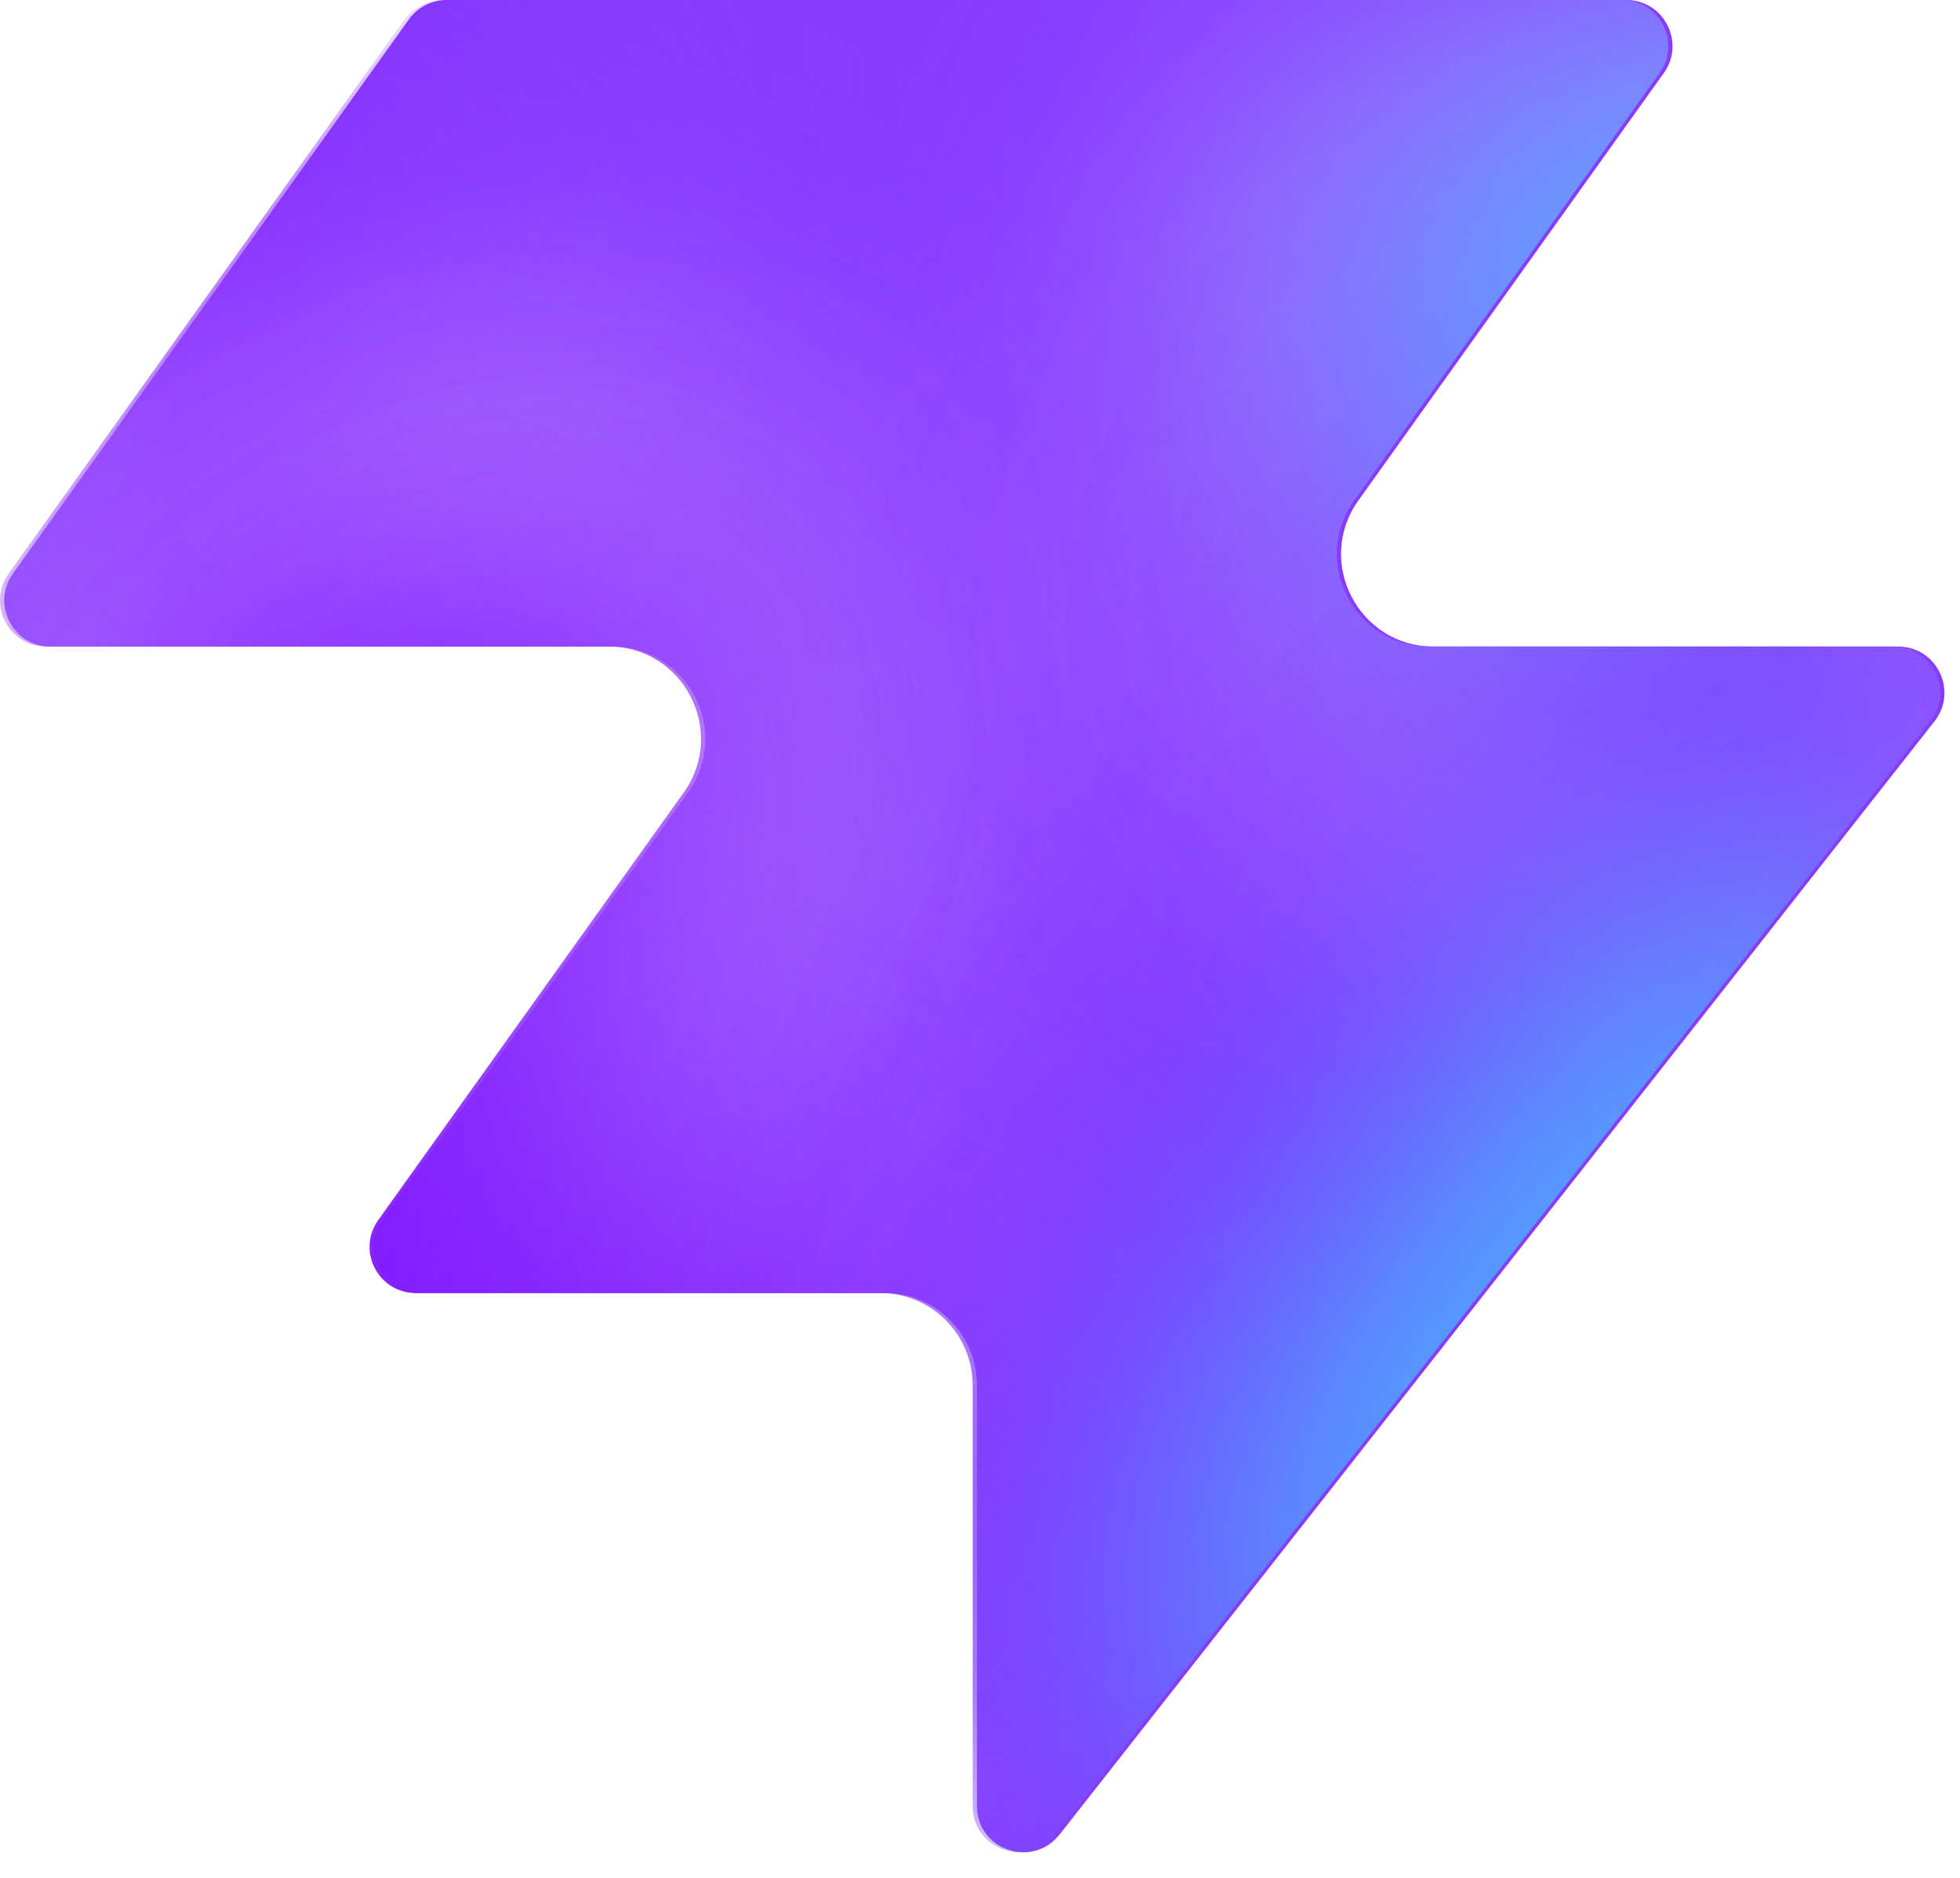
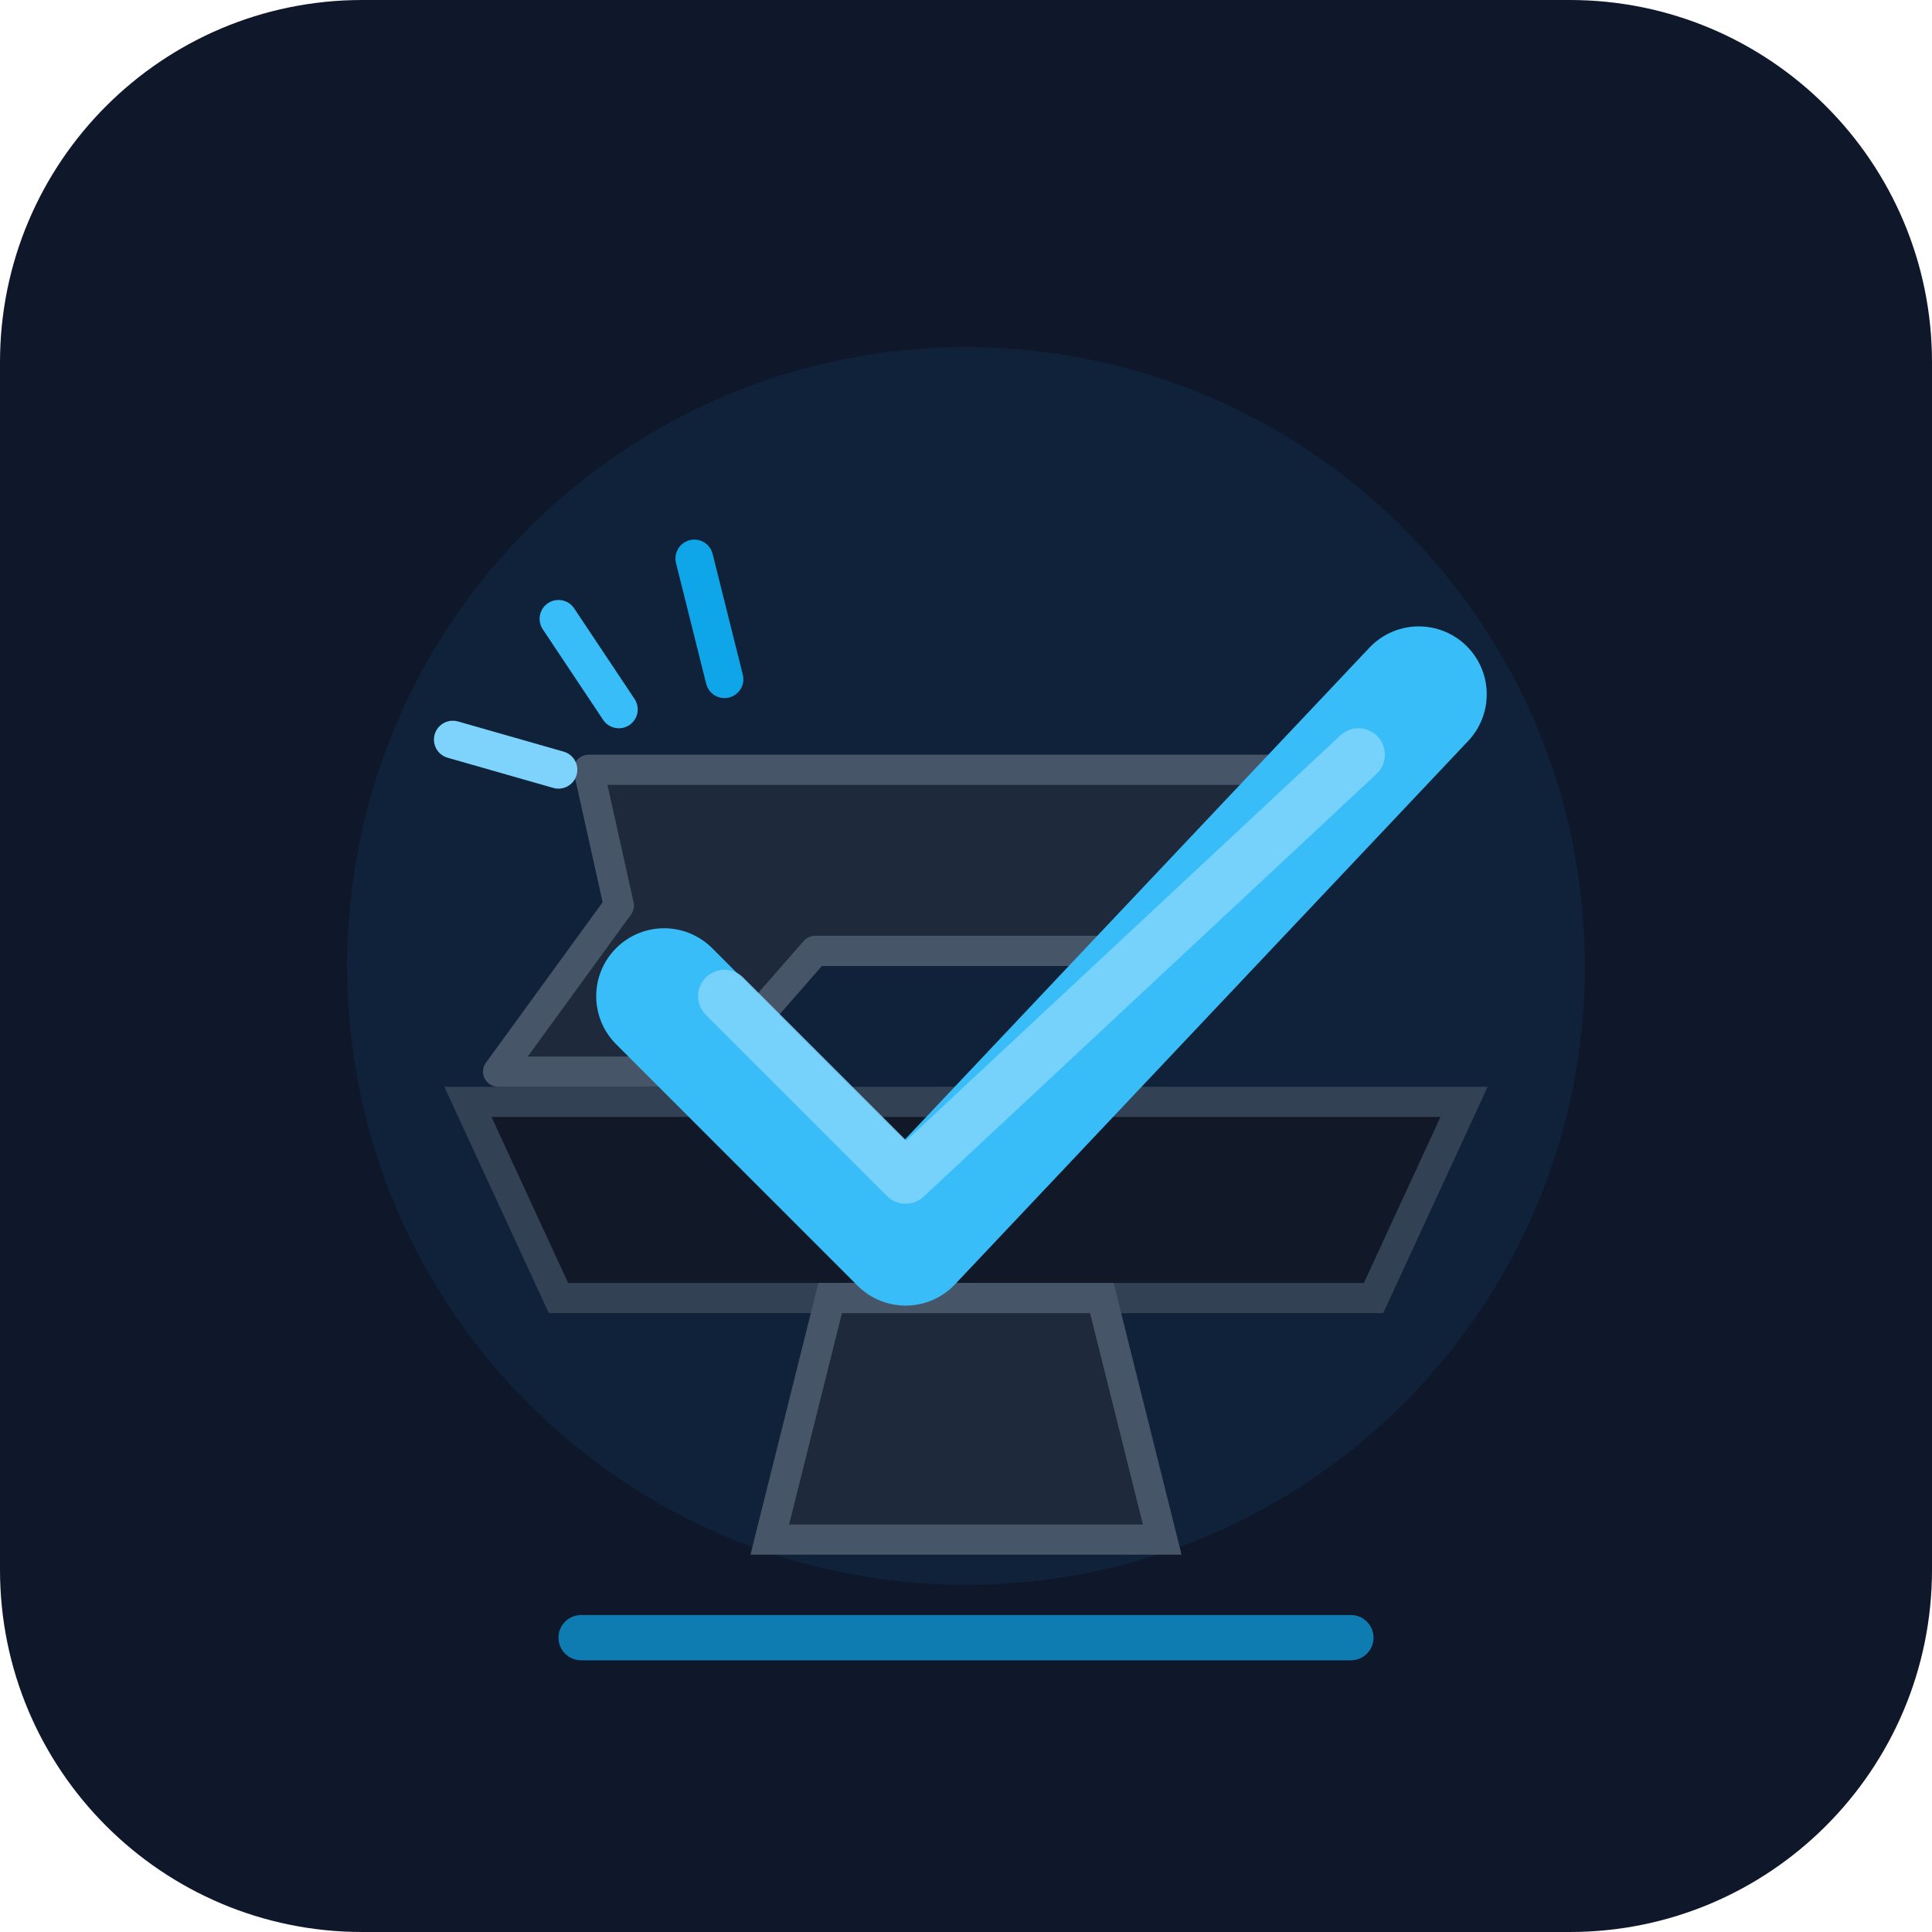
- <svg xmlns="http://www.w3.org/2000/svg" width="48" height="46" fill="none" viewBox="0 0 48 46">
-   <path fill="#863bff" d="M25.946 44.938c-.664.845-2.021.375-2.021-.698V33.937a2.26 2.26 0 0 0-2.262-2.262H10.287c-.92 0-1.456-1.04-.92-1.788l7.48-10.471c1.07-1.497 0-3.578-1.842-3.578H1.237c-.92 0-1.456-1.04-.92-1.788L10.013.474c.214-.297.556-.474.92-.474h28.894c.92 0 1.456 1.04.92 1.788l-7.48 10.471c-1.07 1.498 0 3.579 1.842 3.579h11.377c.943 0 1.473 1.088.89 1.83L25.947 44.94z" style="fill:#863bff;fill:color(display-p3 .525 .23 1);fill-opacity:1" />
-   <mask id="a" width="48" height="46" x="0" y="0" maskUnits="userSpaceOnUse" style="mask-type:alpha">
-     <path fill="#000" d="M25.842 44.938c-.664.844-2.021.375-2.021-.698V33.937a2.26 2.26 0 0 0-2.262-2.262H10.183c-.92 0-1.456-1.04-.92-1.788l7.48-10.471c1.07-1.498 0-3.579-1.842-3.579H1.133c-.92 0-1.456-1.04-.92-1.787L9.91.473c.214-.297.556-.474.92-.474h28.894c.92 0 1.456 1.04.92 1.788l-7.48 10.471c-1.07 1.498 0 3.578 1.842 3.578h11.377c.943 0 1.473 1.088.89 1.832L25.843 44.94z" style="fill:#000;fill-opacity:1" />
-   </mask>
-   <g mask="url(#a)">
-     <g filter="url(#b)">
-       <ellipse cx="5.508" cy="14.704" fill="#ede6ff" rx="5.508" ry="14.704" style="fill:#ede6ff;fill:color(display-p3 .927 .903 1);fill-opacity:1" transform="matrix(.00324 1 1 -.00324 -4.47 31.516)" />
-     </g>
-     <g filter="url(#c)">
-       <ellipse cx="10.399" cy="29.851" fill="#ede6ff" rx="10.399" ry="29.851" style="fill:#ede6ff;fill:color(display-p3 .927 .903 1);fill-opacity:1" transform="matrix(.00324 1 1 -.00324 -39.328 7.883)" />
-     </g>
-     <g filter="url(#d)">
-       <ellipse cx="5.508" cy="30.487" fill="#7e14ff" rx="5.508" ry="30.487" style="fill:#7e14ff;fill:color(display-p3 .492 .077 1);fill-opacity:1" transform="rotate(89.814 -25.913 -14.639)scale(1 -1)" />
-     </g>
-     <g filter="url(#e)">
-       <ellipse cx="5.508" cy="30.599" fill="#7e14ff" rx="5.508" ry="30.599" style="fill:#7e14ff;fill:color(display-p3 .492 .077 1);fill-opacity:1" transform="rotate(89.814 -32.644 -3.334)scale(1 -1)" />
-     </g>
-     <g filter="url(#f)">
-       <ellipse cx="5.508" cy="30.599" fill="#7e14ff" rx="5.508" ry="30.599" style="fill:#7e14ff;fill:color(display-p3 .492 .077 1);fill-opacity:1" transform="matrix(.00324 1 1 -.00324 -34.34 30.47)" />
-     </g>
-     <g filter="url(#g)">
-       <ellipse cx="14.072" cy="22.078" fill="#ede6ff" rx="14.072" ry="22.078" style="fill:#ede6ff;fill:color(display-p3 .927 .903 1);fill-opacity:1" transform="rotate(93.35 24.506 48.493)scale(-1 1)" />
-     </g>
-     <g filter="url(#h)">
-       <ellipse cx="3.47" cy="21.501" fill="#7e14ff" rx="3.47" ry="21.501" style="fill:#7e14ff;fill:color(display-p3 .492 .077 1);fill-opacity:1" transform="rotate(89.009 28.708 47.59)scale(-1 1)" />
-     </g>
-     <g filter="url(#i)">
-       <ellipse cx="3.47" cy="21.501" fill="#7e14ff" rx="3.47" ry="21.501" style="fill:#7e14ff;fill:color(display-p3 .492 .077 1);fill-opacity:1" transform="rotate(89.009 28.708 47.59)scale(-1 1)" />
-     </g>
-     <g filter="url(#j)">
-       <ellipse cx=".387" cy="8.972" fill="#7e14ff" rx="4.407" ry="29.108" style="fill:#7e14ff;fill:color(display-p3 .492 .077 1);fill-opacity:1" transform="rotate(39.51 .387 8.972)" />
-     </g>
-     <g filter="url(#k)">
-       <ellipse cx="47.523" cy="-6.092" fill="#7e14ff" rx="4.407" ry="29.108" style="fill:#7e14ff;fill:color(display-p3 .492 .077 1);fill-opacity:1" transform="rotate(37.892 47.523 -6.092)" />
-     </g>
-     <g filter="url(#l)">
-       <ellipse cx="41.412" cy="6.333" fill="#47bfff" rx="5.971" ry="9.665" style="fill:#47bfff;fill:color(display-p3 .28 .748 1);fill-opacity:1" transform="rotate(37.892 41.412 6.333)" />
-     </g>
-     <g filter="url(#m)">
-       <ellipse cx="-1.879" cy="38.332" fill="#7e14ff" rx="4.407" ry="29.108" style="fill:#7e14ff;fill:color(display-p3 .492 .077 1);fill-opacity:1" transform="rotate(37.892 -1.88 38.332)" />
-     </g>
-     <g filter="url(#n)">
-       <ellipse cx="-1.879" cy="38.332" fill="#7e14ff" rx="4.407" ry="29.108" style="fill:#7e14ff;fill:color(display-p3 .492 .077 1);fill-opacity:1" transform="rotate(37.892 -1.88 38.332)" />
-     </g>
-     <g filter="url(#o)">
-       <ellipse cx="35.651" cy="29.907" fill="#7e14ff" rx="4.407" ry="29.108" style="fill:#7e14ff;fill:color(display-p3 .492 .077 1);fill-opacity:1" transform="rotate(37.892 35.651 29.907)" />
-     </g>
-     <g filter="url(#p)">
-       <ellipse cx="38.418" cy="32.4" fill="#47bfff" rx="5.971" ry="15.297" style="fill:#47bfff;fill:color(display-p3 .28 .748 1);fill-opacity:1" transform="rotate(37.892 38.418 32.4)" />
-     </g>
-   </g>
-   <defs>
-     <filter id="b" width="60.045" height="41.654" x="-19.77" y="16.149" color-interpolation-filters="sRGB" filterUnits="userSpaceOnUse">
-       <feFlood flood-opacity="0" result="BackgroundImageFix" />
-       <feBlend in="SourceGraphic" in2="BackgroundImageFix" result="shape" />
-       <feGaussianBlur result="effect1_foregroundBlur_2002_17158" stdDeviation="7.659" />
-     </filter>
-     <filter id="c" width="90.34" height="51.437" x="-54.613" y="-7.533" color-interpolation-filters="sRGB" filterUnits="userSpaceOnUse">
-       <feFlood flood-opacity="0" result="BackgroundImageFix" />
-       <feBlend in="SourceGraphic" in2="BackgroundImageFix" result="shape" />
-       <feGaussianBlur result="effect1_foregroundBlur_2002_17158" stdDeviation="7.659" />
-     </filter>
-     <filter id="d" width="79.355" height="29.4" x="-49.64" y="2.03" color-interpolation-filters="sRGB" filterUnits="userSpaceOnUse">
-       <feFlood flood-opacity="0" result="BackgroundImageFix" />
-       <feBlend in="SourceGraphic" in2="BackgroundImageFix" result="shape" />
-       <feGaussianBlur result="effect1_foregroundBlur_2002_17158" stdDeviation="4.596" />
-     </filter>
-     <filter id="e" width="79.579" height="29.4" x="-45.045" y="20.029" color-interpolation-filters="sRGB" filterUnits="userSpaceOnUse">
-       <feFlood flood-opacity="0" result="BackgroundImageFix" />
-       <feBlend in="SourceGraphic" in2="BackgroundImageFix" result="shape" />
-       <feGaussianBlur result="effect1_foregroundBlur_2002_17158" stdDeviation="4.596" />
-     </filter>
-     <filter id="f" width="79.579" height="29.4" x="-43.513" y="21.178" color-interpolation-filters="sRGB" filterUnits="userSpaceOnUse">
-       <feFlood flood-opacity="0" result="BackgroundImageFix" />
-       <feBlend in="SourceGraphic" in2="BackgroundImageFix" result="shape" />
-       <feGaussianBlur result="effect1_foregroundBlur_2002_17158" stdDeviation="4.596" />
-     </filter>
-     <filter id="g" width="74.749" height="58.852" x="15.756" y="-17.901" color-interpolation-filters="sRGB" filterUnits="userSpaceOnUse">
-       <feFlood flood-opacity="0" result="BackgroundImageFix" />
-       <feBlend in="SourceGraphic" in2="BackgroundImageFix" result="shape" />
-       <feGaussianBlur result="effect1_foregroundBlur_2002_17158" stdDeviation="7.659" />
-     </filter>
-     <filter id="h" width="61.377" height="25.362" x="23.548" y="2.284" color-interpolation-filters="sRGB" filterUnits="userSpaceOnUse">
-       <feFlood flood-opacity="0" result="BackgroundImageFix" />
-       <feBlend in="SourceGraphic" in2="BackgroundImageFix" result="shape" />
-       <feGaussianBlur result="effect1_foregroundBlur_2002_17158" stdDeviation="4.596" />
-     </filter>
-     <filter id="i" width="61.377" height="25.362" x="23.548" y="2.284" color-interpolation-filters="sRGB" filterUnits="userSpaceOnUse">
-       <feFlood flood-opacity="0" result="BackgroundImageFix" />
-       <feBlend in="SourceGraphic" in2="BackgroundImageFix" result="shape" />
-       <feGaussianBlur result="effect1_foregroundBlur_2002_17158" stdDeviation="4.596" />
-     </filter>
-     <filter id="j" width="56.045" height="63.649" x="-27.636" y="-22.853" color-interpolation-filters="sRGB" filterUnits="userSpaceOnUse">
-       <feFlood flood-opacity="0" result="BackgroundImageFix" />
-       <feBlend in="SourceGraphic" in2="BackgroundImageFix" result="shape" />
-       <feGaussianBlur result="effect1_foregroundBlur_2002_17158" stdDeviation="4.596" />
-     </filter>
-     <filter id="k" width="54.814" height="64.646" x="20.116" y="-38.415" color-interpolation-filters="sRGB" filterUnits="userSpaceOnUse">
-       <feFlood flood-opacity="0" result="BackgroundImageFix" />
-       <feBlend in="SourceGraphic" in2="BackgroundImageFix" result="shape" />
-       <feGaussianBlur result="effect1_foregroundBlur_2002_17158" stdDeviation="4.596" />
-     </filter>
-     <filter id="l" width="33.541" height="35.313" x="24.641" y="-11.323" color-interpolation-filters="sRGB" filterUnits="userSpaceOnUse">
-       <feFlood flood-opacity="0" result="BackgroundImageFix" />
-       <feBlend in="SourceGraphic" in2="BackgroundImageFix" result="shape" />
-       <feGaussianBlur result="effect1_foregroundBlur_2002_17158" stdDeviation="4.596" />
-     </filter>
-     <filter id="m" width="54.814" height="64.646" x="-29.286" y="6.009" color-interpolation-filters="sRGB" filterUnits="userSpaceOnUse">
-       <feFlood flood-opacity="0" result="BackgroundImageFix" />
-       <feBlend in="SourceGraphic" in2="BackgroundImageFix" result="shape" />
-       <feGaussianBlur result="effect1_foregroundBlur_2002_17158" stdDeviation="4.596" />
-     </filter>
-     <filter id="n" width="54.814" height="64.646" x="-29.286" y="6.009" color-interpolation-filters="sRGB" filterUnits="userSpaceOnUse">
-       <feFlood flood-opacity="0" result="BackgroundImageFix" />
-       <feBlend in="SourceGraphic" in2="BackgroundImageFix" result="shape" />
-       <feGaussianBlur result="effect1_foregroundBlur_2002_17158" stdDeviation="4.596" />
-     </filter>
-     <filter id="o" width="54.814" height="64.646" x="8.244" y="-2.416" color-interpolation-filters="sRGB" filterUnits="userSpaceOnUse">
-       <feFlood flood-opacity="0" result="BackgroundImageFix" />
-       <feBlend in="SourceGraphic" in2="BackgroundImageFix" result="shape" />
-       <feGaussianBlur result="effect1_foregroundBlur_2002_17158" stdDeviation="4.596" />
-     </filter>
-     <filter id="p" width="39.409" height="43.623" x="18.713" y="10.588" color-interpolation-filters="sRGB" filterUnits="userSpaceOnUse">
-       <feFlood flood-opacity="0" result="BackgroundImageFix" />
-       <feBlend in="SourceGraphic" in2="BackgroundImageFix" result="shape" />
-       <feGaussianBlur result="effect1_foregroundBlur_2002_17158" stdDeviation="4.596" />
-     </filter>
-   </defs>
+ <svg xmlns="http://www.w3.org/2000/svg" width="256" height="256" viewBox="0 0 256 256" fill="none">
+   <rect width="256" height="256" rx="48" fill="#0F172A" />
+   <circle cx="128" cy="128" r="82" fill="#0EA5E9" fill-opacity="0.08" />
+   <path d="M62 146H194L182 172H74L62 146Z" fill="#111827" stroke="#334155" stroke-width="4" />
+   <path d="M78 102H178L162 126H108L94 142H66L82 120L78 102Z" fill="#1E293B" stroke="#475569" stroke-width="4" stroke-linejoin="round" />
+   <path d="M110 172H146L154 204H102L110 172Z" fill="#1E293B" stroke="#475569" stroke-width="4" />
+   <path d="M88 132L120 164L188 92" stroke="#38BDF8" stroke-width="18" stroke-linecap="round" stroke-linejoin="round" />
+   <path d="M96 132L120 156L180 100" stroke="#7DD3FC" stroke-width="7" stroke-linecap="round" stroke-linejoin="round" opacity="0.9" />
+   <path d="M74 82L82 94" stroke="#38BDF8" stroke-width="5" stroke-linecap="round" />
+   <path d="M92 74L96 90" stroke="#0EA5E9" stroke-width="5" stroke-linecap="round" />
+   <path d="M60 98L74 102" stroke="#7DD3FC" stroke-width="5" stroke-linecap="round" />
+   <rect x="74" y="214" width="108" height="6" rx="3" fill="#0EA5E9" opacity="0.7" />
</svg>
